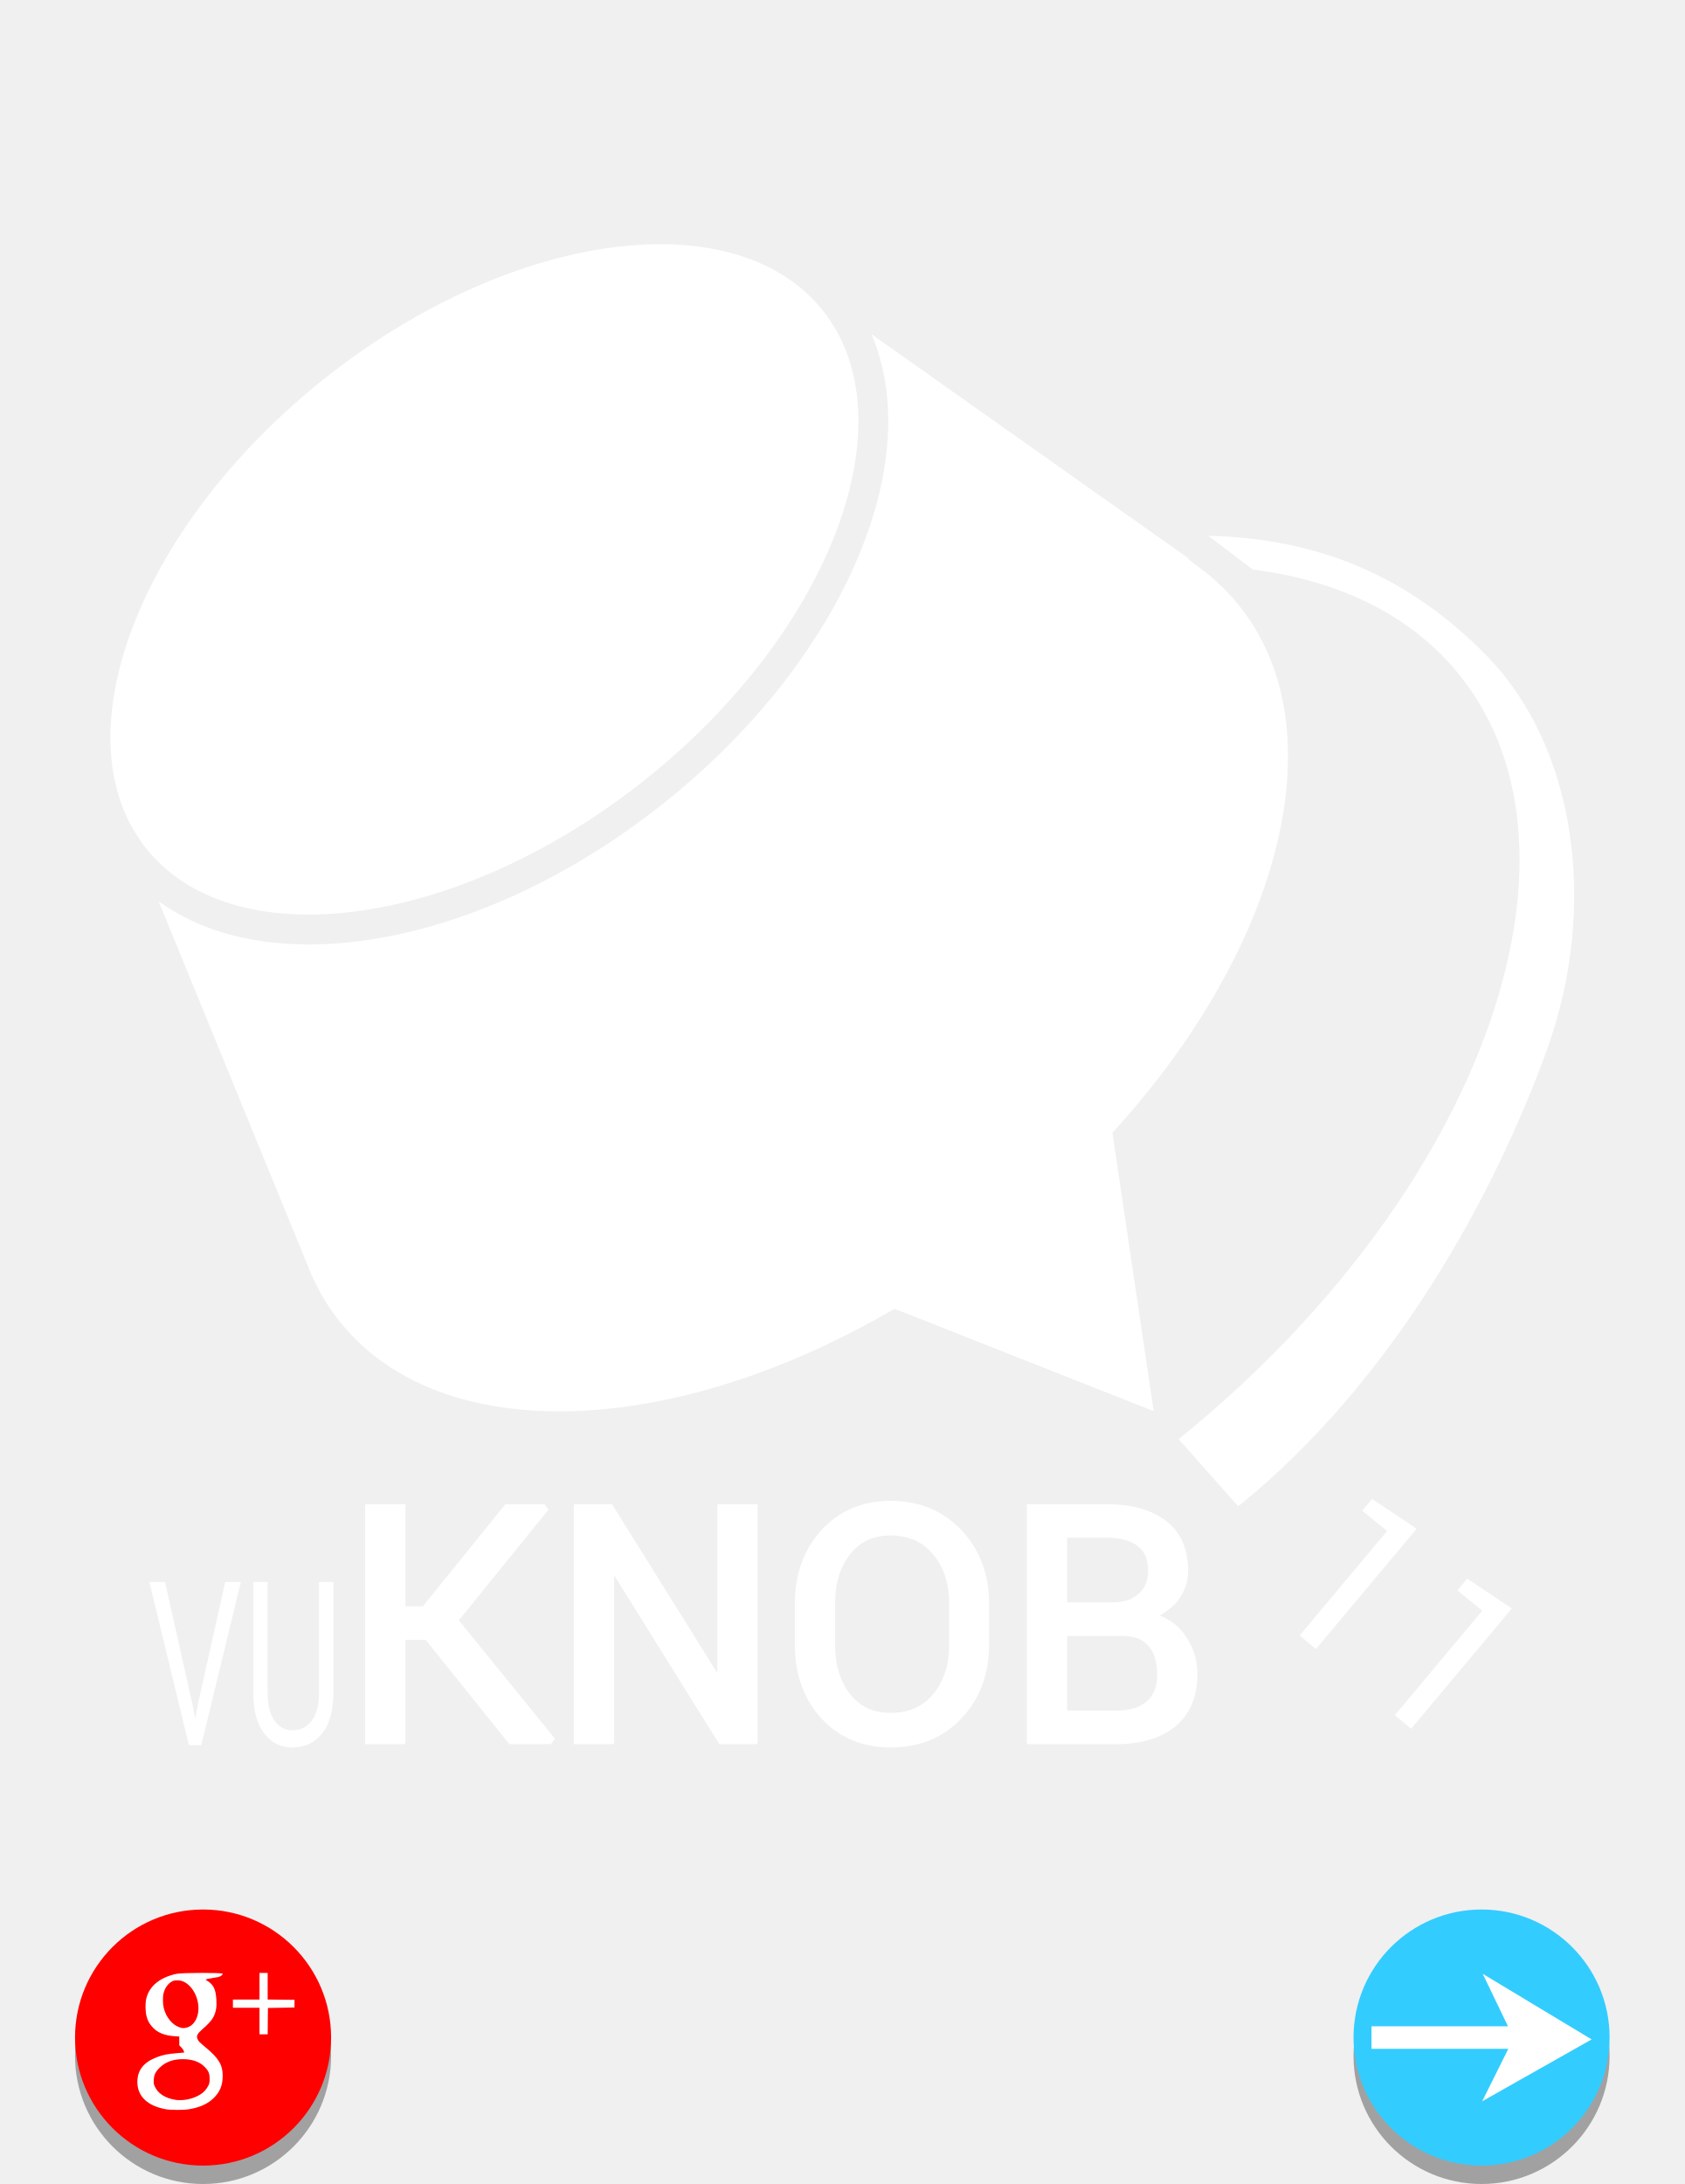
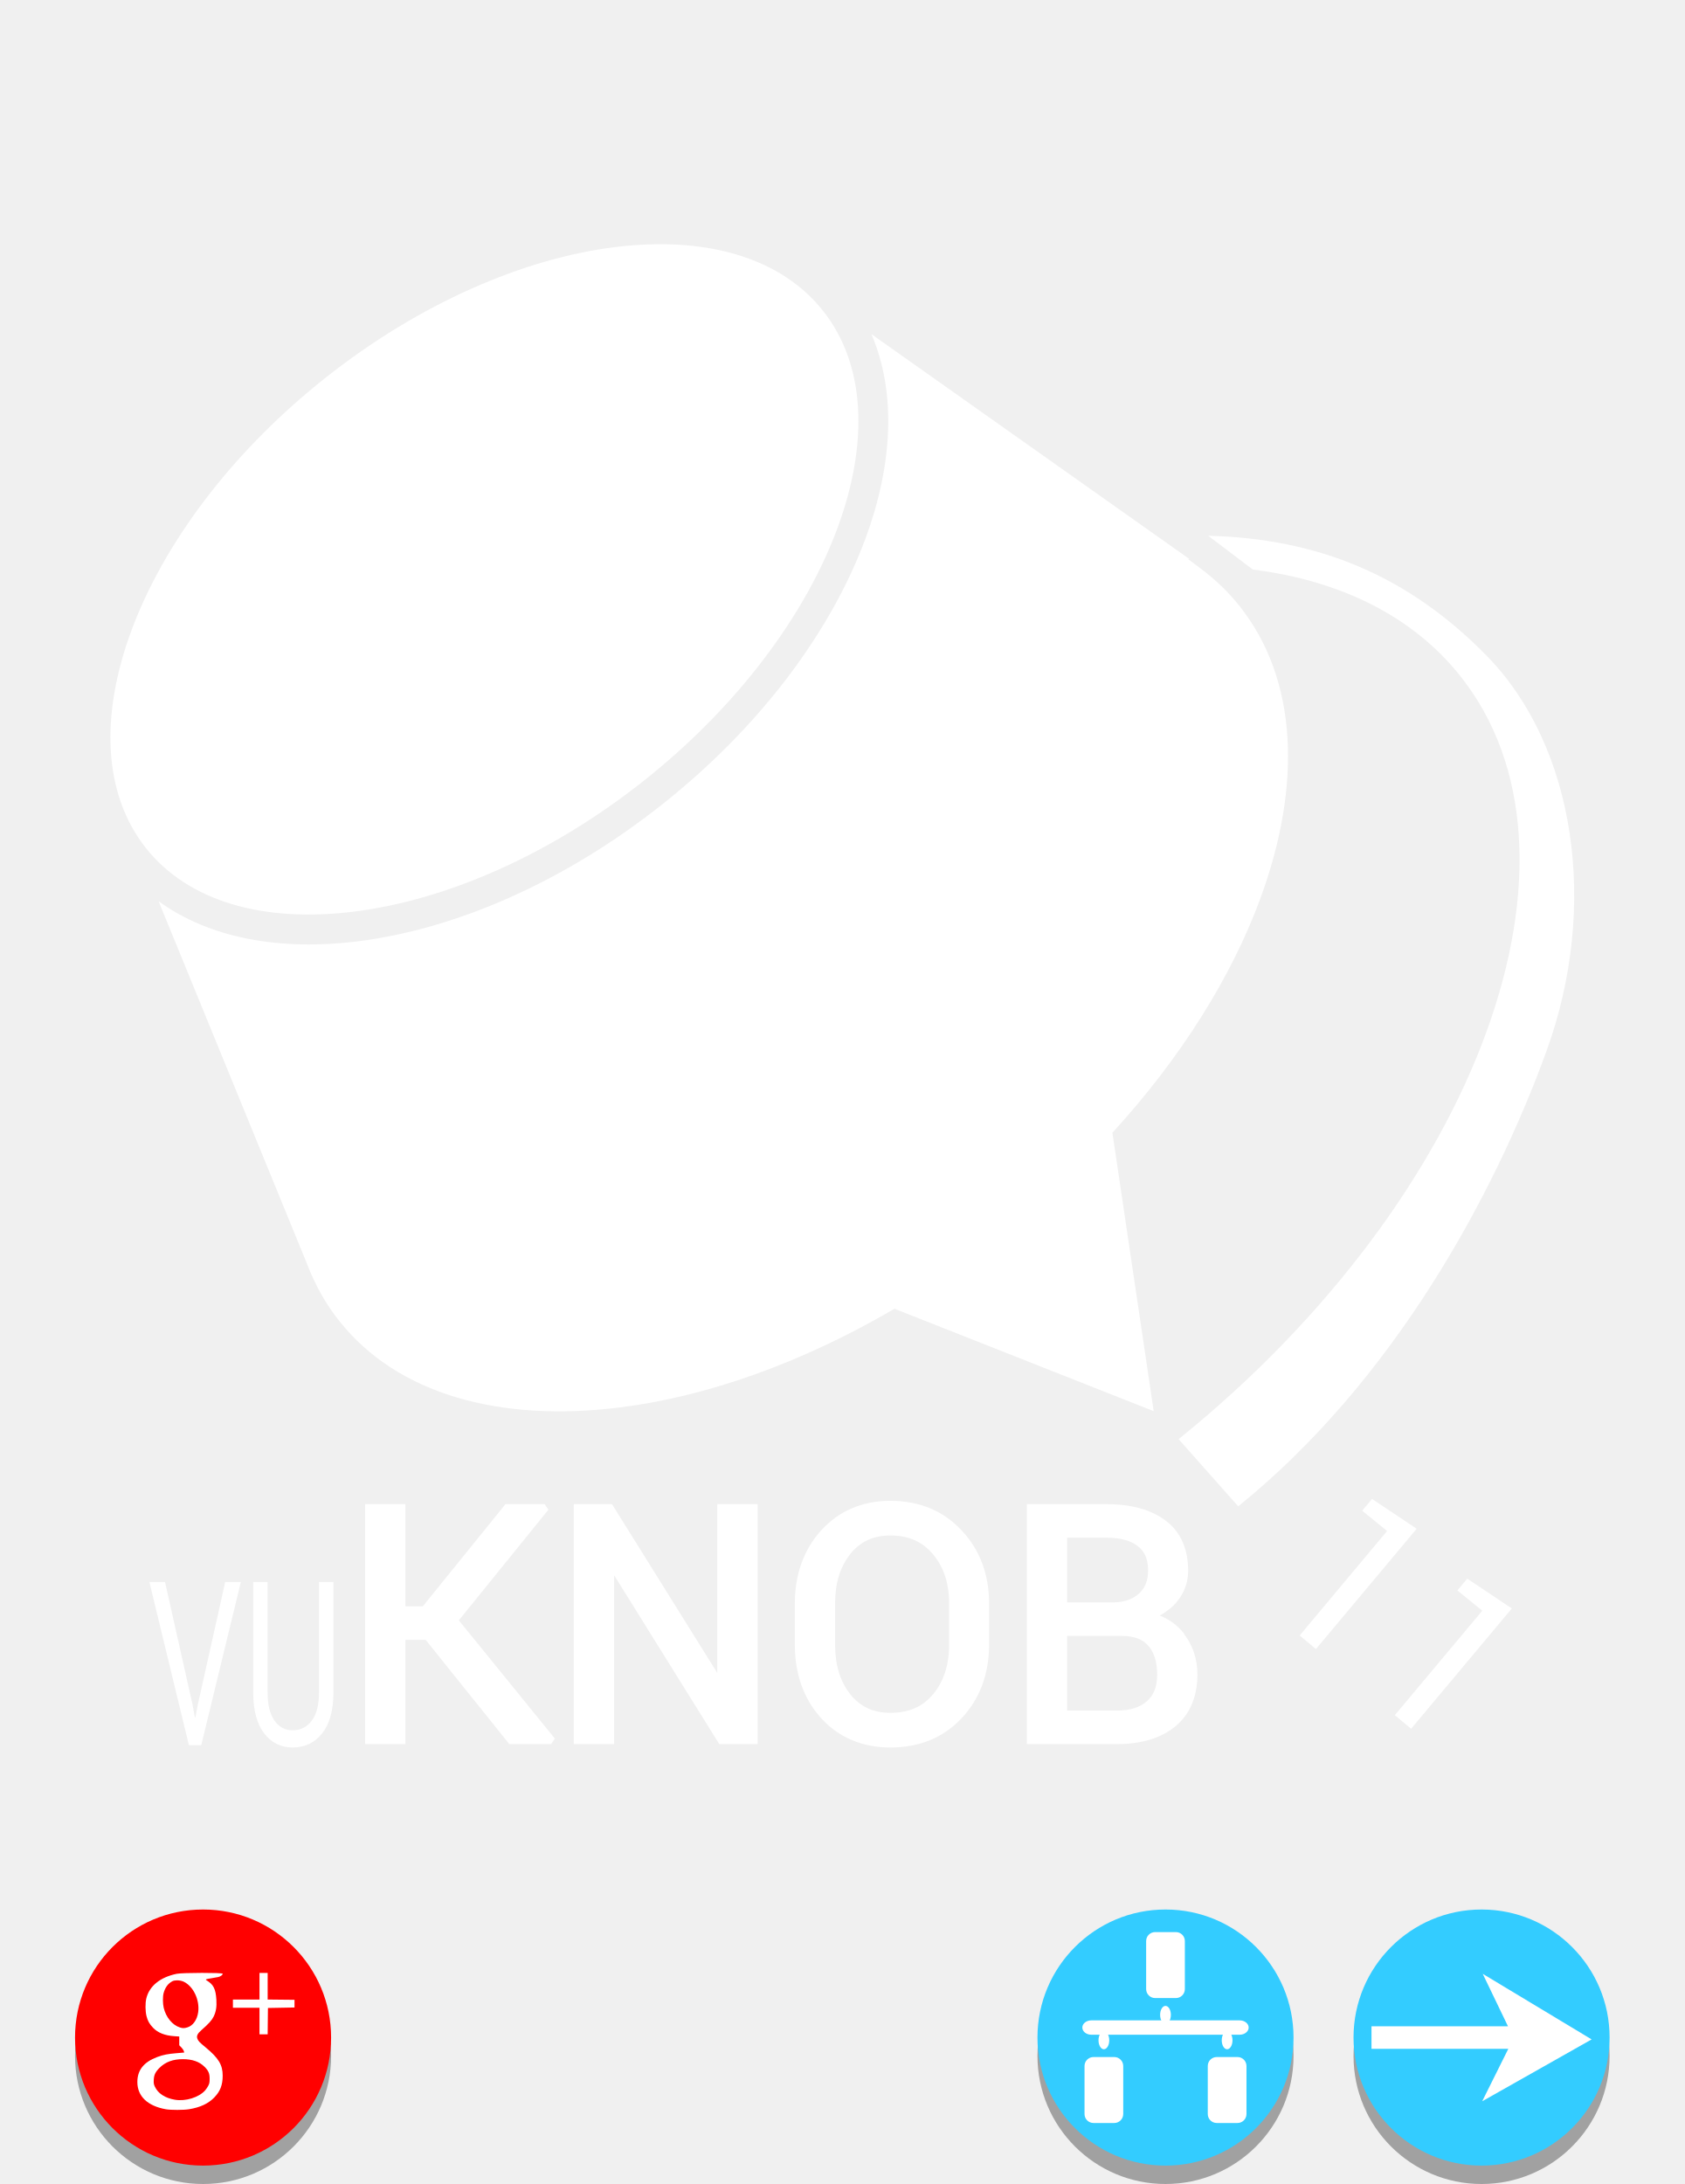
<svg xmlns="http://www.w3.org/2000/svg" width="1080" height="1400" id="svg4320" version="1.1">
  <defs id="defs4322">
    <marker orient="auto" refY="0.0" refX="0.0" id="Arrow1Lend" style="overflow:visible;">
      <path id="path4818" d="M 0.0,0.0 L 5.0,-5.0 L -12.5,0.0 L 5.0,5.0 L 0.0,0.0 z " style="fill-rule:evenodd;stroke:#000000;stroke-width:1.0pt;" transform="scale(0.8) rotate(180) translate(12.5,0)" />
    </marker>
    <linearGradient id="linearGradient5442">
      <stop style="stop-color:#000000;stop-opacity:1;" offset="0" id="stop5444" />
      <stop style="stop-color:#d2d2d2;stop-opacity:1;" offset="1" id="stop5446" />
    </linearGradient>
  </defs>
  <g id="layer1" transform="translate(0,920)">
    <path style="fill:#ffffff;fill-opacity:1;stroke:none" d="M 420.406 156.562 C 411.853 156.678 403.012 157.299 393.938 158.438 C 335.861 165.726 269.016 194.271 208.25 242.5 C 147.484 290.729 104.503 349.376 84.219 404.281 C 63.935 459.186 66.315 509.325 93.562 543.656 C 120.81 577.987 169.111 591.632 227.188 584.344 C 285.264 577.055 352.14 548.573 412.906 500.344 C 473.672 452.115 516.591 393.467 536.875 338.562 C 557.159 283.658 554.842 233.519 527.594 199.188 C 504.603 170.221 466.594 155.938 420.406 156.562 z M 558.656 214.188 C 574.817 251.838 572.24 298.153 554.875 345.156 C 533.089 404.127 488.079 465.217 424.844 515.406 C 361.608 565.595 291.908 595.578 229.531 603.406 C 180.075 609.613 134.613 601.676 101.656 577.688 L 196.844 810.188 L 196.906 810.25 L 196.906 810.375 C 197.657 812.353 198.471 814.359 199.344 816.375 C 199.582 816.926 199.768 817.298 199.844 817.469 C 204.493 827.969 210.341 837.754 217.531 846.812 C 254.709 893.654 320.174 911.883 397.5 902.188 C 452.819 895.252 513.785 873.872 573.438 838.938 L 739.625 904.594 L 713.156 726.125 C 757.174 678.017 789.435 626.212 807.812 576.469 C 834.822 503.363 831.958 435.497 794.781 388.656 C 787.496 379.478 779.141 371.482 769.812 364.5 L 761.844 358.531 L 762.312 358.188 L 558.656 214.188 z " transform="translate(0,-920)" id="knobBody" />
    <path style="fill:#ffffff;fill-opacity:1;stroke:none" d="m 774.562,-576.562 c 70.45,1.795 128.155,25.409 178.75,77.156 56.648,57.938 71.871,160.256 38.156,253.094 -33.715,92.838 -98.4,211.856 -197.656,291.906 L 755.594,2.531 C 852.415,-75.555 920.761,-169.915 953,-258.688 c 32.239,-88.772 28.423,-170.976 -16.688,-227.812 -30.672,-38.645 -77.073,-61.349 -133.125,-68.406 l -28.625,-21.656 z" id="path4096" />
    <path style="fill:#ffffff;fill-opacity:1;stroke:none" d="m 879.594,40.875 28.625,19.094 L 843.625,137.094 833.219,128.375 889.25,61.406 l -15.969,-13 6.312,-7.531 z" id="path4094" />
    <path style="fill:#ffffff;fill-opacity:1;stroke:none" d="M 570.844 962.062 C 552.886 962.063 537.734 968.529 526.375 981.094 C 515.115 993.628 509.562 1009.405 509.562 1028 L 509.562 1054.219 C 509.562 1072.879 515.099 1088.862 526.375 1101.344 C 537.74 1113.845 552.898 1120.188 570.844 1120.188 C 589.377 1120.188 604.794 1113.893 616.5 1101.406 C 628.263 1088.935 634.094 1072.905 634.094 1054.219 L 634.094 1028 C 634.094 1009.313 628.253 993.492 616.5 981.031 C 604.8 968.481 589.389 962.063 570.844 962.062 z M 570.844 984.281 C 582.504 984.281 591.285 988.212 598.094 996.281 C 604.937 1004.392 608.469 1014.814 608.469 1027.844 L 608.469 1054.219 C 608.469 1067.459 604.926 1078.059 598.094 1086.156 C 591.365 1094.143 582.593 1097.969 570.844 1097.969 C 559.901 1097.969 551.517 1094.092 545.031 1086.031 L 545.094 1086.031 C 538.648 1077.943 535.375 1067.433 535.375 1054.219 L 535.375 1027.844 C 535.375 1014.769 538.645 1004.312 545.094 996.219 L 545.031 996.219 C 551.517 988.159 559.901 984.281 570.844 984.281 z " transform="translate(0,-920)" id="path4092" />
    <path style="fill:#ffffff;fill-opacity:1;stroke:none" d="m 234.094,44.219 2.875,0 20.062,0 2.875,0 0,2.875 0,62.594 11.156,0 52.094,-64.375 0.844,-1.094 1.375,0 22.25,0 1.562,0 0.844,1.281 0.344,0.531 1.219,1.781 -1.375,1.625 -56.062,69.25 60.188,74.094 1.375,1.625 -1.188,1.813 -0.375,0.531 -0.844,1.281 -1.531,0 -23.906,0 -1.375,0 -0.844,-1.094 -52.781,-65.75 -12.969,0 0,63.938 0,2.906 -2.875,0 -20.062,0 -2.875,0 0,-2.906 0,-148.031 0,-2.875 z" id="path4090" />
    <path style="fill:#ffffff;fill-opacity:1;stroke:none" d="m 367.844,44.219 2.875,0 20.062,0 1.594,0 0.844,1.375 66.625,106.812 0,-105.312 0,-2.875 2.875,0 20.094,0 2.875,0 0,2.875 0,148.031 0,2.906 -2.875,0 -20.094,0 -1.625,0 -0.844,-1.406 -66.531,-106.844 0,105.344 0,2.906 -2.875,0 -20.125,0 -2.875,0 0,-2.906 0,-148.031 0,-2.875 z" id="path4088" />
    <path style="fill:#ffffff;fill-opacity:1;stroke:none" d="M 658.312 964.219 L 658.312 967.094 L 658.312 1115.125 L 658.312 1118.031 L 661.219 1118.031 L 715.812 1118.031 C 731.307 1118.031 743.992 1114.388 753.375 1106.75 C 762.879 1099.001 767.656 1087.553 767.656 1073.375 C 767.656 1063.763 764.819 1055.024 759.312 1047.688 C 759.303 1047.674 759.322 1047.639 759.312 1047.625 L 759.375 1047.625 C 755.283 1042.114 749.913 1038.15 743.531 1035.625 C 747.797 1033.155 751.663 1030.27 754.688 1026.562 C 759.254 1020.892 761.719 1014.268 761.719 1007.062 C 761.719 993.095 757.036 982.166 747.562 974.969 C 738.171 967.762 725.318 964.219 709.438 964.219 L 661.219 964.219 L 658.312 964.219 z M 684.125 985.719 L 709.438 985.719 C 718.522 985.719 725.046 987.642 729.375 991.094 L 729.438 991.094 C 733.793 994.462 736.031 999.358 736.031 1006.719 C 736.031 1013.425 734.018 1018.139 729.969 1021.719 C 725.861 1025.273 720.546 1027.157 713.656 1027.156 L 684.125 1027.156 L 684.125 985.719 z M 684.125 1048.656 L 718.875 1048.656 C 727.157 1048.657 732.599 1050.812 736.156 1055 L 736.219 1055 C 739.935 1059.307 741.844 1065.411 741.844 1073.625 C 741.844 1081.305 739.634 1086.621 735.188 1090.594 C 730.758 1094.492 724.433 1096.531 715.812 1096.531 L 684.125 1096.531 L 684.125 1048.656 z " transform="translate(0,-920)" id="path4086" />
    <path style="fill:#ffffff;fill-opacity:1;stroke:none" d="m 940.625,91.969 28.594,19.094 -64.562,77.125 -10.438,-8.719 56.062,-66.969 -15.969,-13 6.312,-7.531 z" id="path4080" />
    <path style="fill:#ffffff;fill-opacity:1;stroke:none" d="m 95.781,94.125 10.031,0 17.625,78.594 1.5,8.219 0.312,0 1.562,-8.219 17.562,-78.594 10.031,0 -25.375,104.562 -7.938,0 L 95.781,94.125 z" id="path4078" />
    <path style="fill:#ffffff;fill-opacity:1;stroke:none" d="m 162.344,94.125 9.219,0 0,70.844 c -2e-5,7.901 1.502,13.944 4.438,18.062 2.936,4.071 6.784,6.125 11.594,6.125 5.059,0 9.158,-2.054 12.25,-6.125 3.123,-4.118 4.656,-10.161 4.656,-18.062 l 0,-70.844 9.25,0 0,70.844 c -6e-5,11.398 -2.409,20.154 -7.25,26.187 -4.81,6.035 -11.13,9.031 -18.906,9.031 -7.496,0 -13.565,-2.997 -18.25,-9.031 -4.654,-6.082 -7,-14.838 -7,-26.187 l 0,-70.844 z" id="path4076" />
    <g id="g3013" transform="translate(48.1025,1224.041)">
      <path transform="matrix(0.9917256,0,0,0.9917256,739.8588,-1192.454)" d="m -580.499,369.388 c 0,45.711 -37.056,82.766 -82.766,82.766 -45.711,0 -82.766,-37.056 -82.766,-82.766 0,-45.711 37.056,-82.766 82.766,-82.766 45.711,0 82.766,37.056 82.766,82.766 z" id="path3923-5" style="fill:#000000;fill-opacity:0.329;stroke:none" />
      <g id="google">
        <path style="fill:#ff0000;fill-opacity:1;stroke:none" id="path3923" d="m -580.499,369.388 c 0,45.711 -37.056,82.766 -82.766,82.766 -45.711,0 -82.766,-37.056 -82.766,-82.766 0,-45.711 37.056,-82.766 82.766,-82.766 45.711,0 82.766,37.056 82.766,82.766 z" transform="matrix(0.9917256,0,0,0.9917256,739.8588,-1204.25)" />
        <path style="fill:#ffffff;fill-opacity:1;stroke:#000000;stroke-width:6.555;stroke-linecap:round;stroke-linejoin:round;stroke-miterlimit:4;stroke-opacity:0;stroke-dasharray:none" d="m 72.406,333 c 9.725,-0.013 18.812,0.231 18.812,0.75 0,1.123 -1.796,2.463 -4.062,3 -1.178,0.279 -4.101,0.806 -6.469,1.156 -4.674,0.692 -5.371,1.011 -4.031,1.813 6.242,3.732 8.288,7.772 8.875,17.594 0.381,6.377 -0.317,10.641 -2.406,15 -1.624,3.389 -4.45,6.539 -10.969,12.25 -3.805,3.333 -4.796,5.482 -3.719,8.062 0.879,2.105 1.797,3.046 7.344,7.625 11.753,9.702 15.452,15.844 15.438,25.562 -0.013,8.593 -2.275,14.323 -7.844,19.938 -5.346,5.389 -12.361,8.646 -22.312,10.344 -4.99,0.851 -16.688,0.871 -21.312,0.031 -16.443,-2.987 -25.563,-11.722 -25.594,-24.531 -0.026,-10.728 5.779,-18.052 17.906,-22.594 5.363,-2.008 9.613,-2.846 17.688,-3.5 l 6.75,-0.562 -0.406,-1.406 c -0.22,-0.767 -1.231,-2.243 -2.25,-3.281 L 52,398.375 l 0,-3.969 0,-3.937 -4.5,-0.313 c -8.504,-0.56 -14.861,-3.079 -19.188,-7.625 -3.271,-3.438 -4.757,-6.065 -5.875,-10.437 -1.127,-4.405 -1.228,-11.592 -0.219,-15.875 2.671,-11.331 12.518,-19.33 27.562,-22.406 2.555,-0.522 12.9,-0.8 22.625,-0.812 z" id="path3931" transform="matrix(0.7098243,0,0,0.7098243,29.90624,-1115.74)" />
        <path style="fill:#ffffff;fill-opacity:1;stroke:#000000;stroke-width:6.555;stroke-linecap:round;stroke-linejoin:round;stroke-miterlimit:4;stroke-opacity:0;stroke-dasharray:none" d="m 124.469,333.063 3.688,0 3.688,0 0,12.031 0,11.969 12.125,0.125 12.125,0.125 0,3.469 0,3.469 -12,0.219 -12,0.219 -0.125,11.906 -0.125,11.875 -3.688,0 -3.688,0 0,-12 0,-12 -12,0 -12,0 0,-3.688 0,-3.687 12,0 12,0 0,-12 0,-12.031 z" id="path3929" transform="matrix(0.7098243,0,0,0.7098243,29.90624,-1115.74)" />
        <path style="fill:#ff0000;fill-opacity:1;stroke:#000000;stroke-width:6.555;stroke-linecap:round;stroke-linejoin:round;stroke-miterlimit:4;stroke-opacity:0;stroke-dasharray:none" d="m 49.938,339.719 c -1.663,0.01 -3.209,0.298 -4.281,0.875 -3.823,2.058 -6.464,5.676 -7.812,10.719 -0.824,3.081 -0.777,9.46 0.094,13.156 2.024,8.587 7.871,15.692 14.656,17.812 2.605,0.814 3.861,0.795 6.75,-0.062 5.001,-1.485 8.812,-6.861 9.75,-13.719 1.501,-10.968 -4.252,-23.218 -12.906,-27.469 -1.776,-0.872 -4.111,-1.324 -6.25,-1.312 z" id="path3927" transform="matrix(0.7098243,0,0,0.7098243,29.90624,-1115.74)" />
        <path style="fill:#ff0000;fill-opacity:1;stroke:#000000;stroke-width:6.555;stroke-linecap:round;stroke-linejoin:round;stroke-miterlimit:4;stroke-opacity:0;stroke-dasharray:none" d="m 55.219,410.907 c -8.89,0 -15.739,2.553 -21.031,7.813 -3.703,3.68 -5,6.373 -5.219,10.937 -0.145,3.013 0.007,3.93 0.969,6.031 2.829,6.179 9.25,10.375 18.188,11.875 9.543,1.602 21.481,-2.065 27.125,-8.312 0.898,-0.994 2.205,-2.877 2.906,-4.219 1.096,-2.099 1.272,-3.031 1.281,-6.406 0.014,-4.814 -1.013,-7.232 -4.625,-10.844 -4.604,-4.604 -11.063,-6.87 -19.594,-6.875 z" id="pathX2132" transform="matrix(0.7098243,0,0,0.7098243,29.90624,-1115.74)" />
      </g>
    </g>
    <g id="start" transform="translate(-48.1025,8.6686669e-8)">
      <path transform="matrix(0.9917256,0,0,0.9917256,1655.696,31.58713)" d="m -580.499,369.388 c 0,45.711 -37.056,82.766 -82.766,82.766 -45.711,0 -82.766,-37.056 -82.766,-82.766 0,-45.711 37.056,-82.766 82.766,-82.766 45.711,0 82.766,37.056 82.766,82.766 z" id="path3923-5-5" style="fill:#000000;fill-opacity:0.329;stroke:none" />
      <path transform="matrix(0.9917256,0,0,0.9917256,1655.696,19.7911)" d="m -580.499,369.388 c 0,45.711 -37.056,82.766 -82.766,82.766 -45.711,0 -82.766,-37.056 -82.766,-82.766 0,-45.711 37.056,-82.766 82.766,-82.766 45.711,0 82.766,37.056 82.766,82.766 z" id="path3923-52" style="fill:#33ccff;fill-opacity:1;stroke:none" />
      <path id="path5443" transform="translate(-5.425296,-924.8776)" d="m 1004.094,1270.156 16.187,33.625 -87.5,0 0,14.438 87.719,0 -16.75,33.625 70.156,-39.656 -69.812,-42.031 z" style="fill:#ffffff;fill-opacity:1;fill-rule:evenodd;stroke:none" />
    </g>
+     <g id="network">
+       <path transform="matrix(0.9917256,0,0,0.9917256,1404.969,31.58713)" d="m -580.499,369.388 a 82.766,82.766 0 1 1 -165.533,0 82.766,82.766 0 1 1 165.533,0 z" id="path3923-5-5-7" style="fill:#000000;fill-opacity:0.329;stroke:none" />
+       <path transform="matrix(0.9917256,0,0,0.9917256,1404.969,19.7911)" d="m -580.499,369.388 a 82.766,82.766 0 1 1 -165.533,0 82.766,82.766 0 1 1 165.533,0 z" id="path3923-52-1" style="fill:#33ccff;fill-opacity:1;stroke:none" />
+       <g id="g3100" transform="matrix(0.5732976,0,0,0.5732976,875.435,668.3766)">
+         <rect ry="10.03" rx="10.03" transform="translate(254.9268,-919.9284)" y="309.677" x="-500.266" height="73.757" width="43.292" id="rect3044" style="fill:#ffffff;fill-opacity:1;stroke:none" />
+         <rect ry="10.03" rx="10.03" y="309.677" x="-500.266" height="73.757" width="43.292" id="rect3044-7" style="fill:#ffffff;fill-opacity:1;stroke:none" transform="translate(186.0194,-780.2258)" />
+         <rect ry="10.03" rx="10.03" y="309.677" x="-500.266" height="73.757" width="43.292" id="rect3044-8" style="fill:#ffffff;fill-opacity:1;stroke:none" transform="translate(323.8341,-780.2258)" />
+         <rect ry="10.03" rx="10.03" transform="translate(250.9182,-923.8343)" y="412.295" x="-567.61" height="16.034" width="185.996" id="rect3071" style="fill:#ffffff;fill-opacity:1;stroke:none" />
+         <rect ry="10.03" rx="10.03" transform="translate(249.7157,-925.612)" y="397.865" x="-479.422" height="20.043" width="12.026" id="rect3073" style="fill:#ffffff;fill-opacity:1;stroke:none" />
+         <rect ry="10.03" rx="10.03" y="397.865" x="-479.422" height="20.043" width="12.026" id="rect3073-0" style="fill:#ffffff;fill-opacity:1;stroke:none" transform="translate(180.8083,-897.1513)" />
+         <rect ry="10.03" rx="10.03" y="397.865" x="-479.422" height="20.043" width="12.026" id="rect3073-9" style="fill:#ffffff;fill-opacity:1;stroke:none" transform="translate(318.623,-897.1513)" />
+       </g>
+     </g>
  </g>
</svg>
